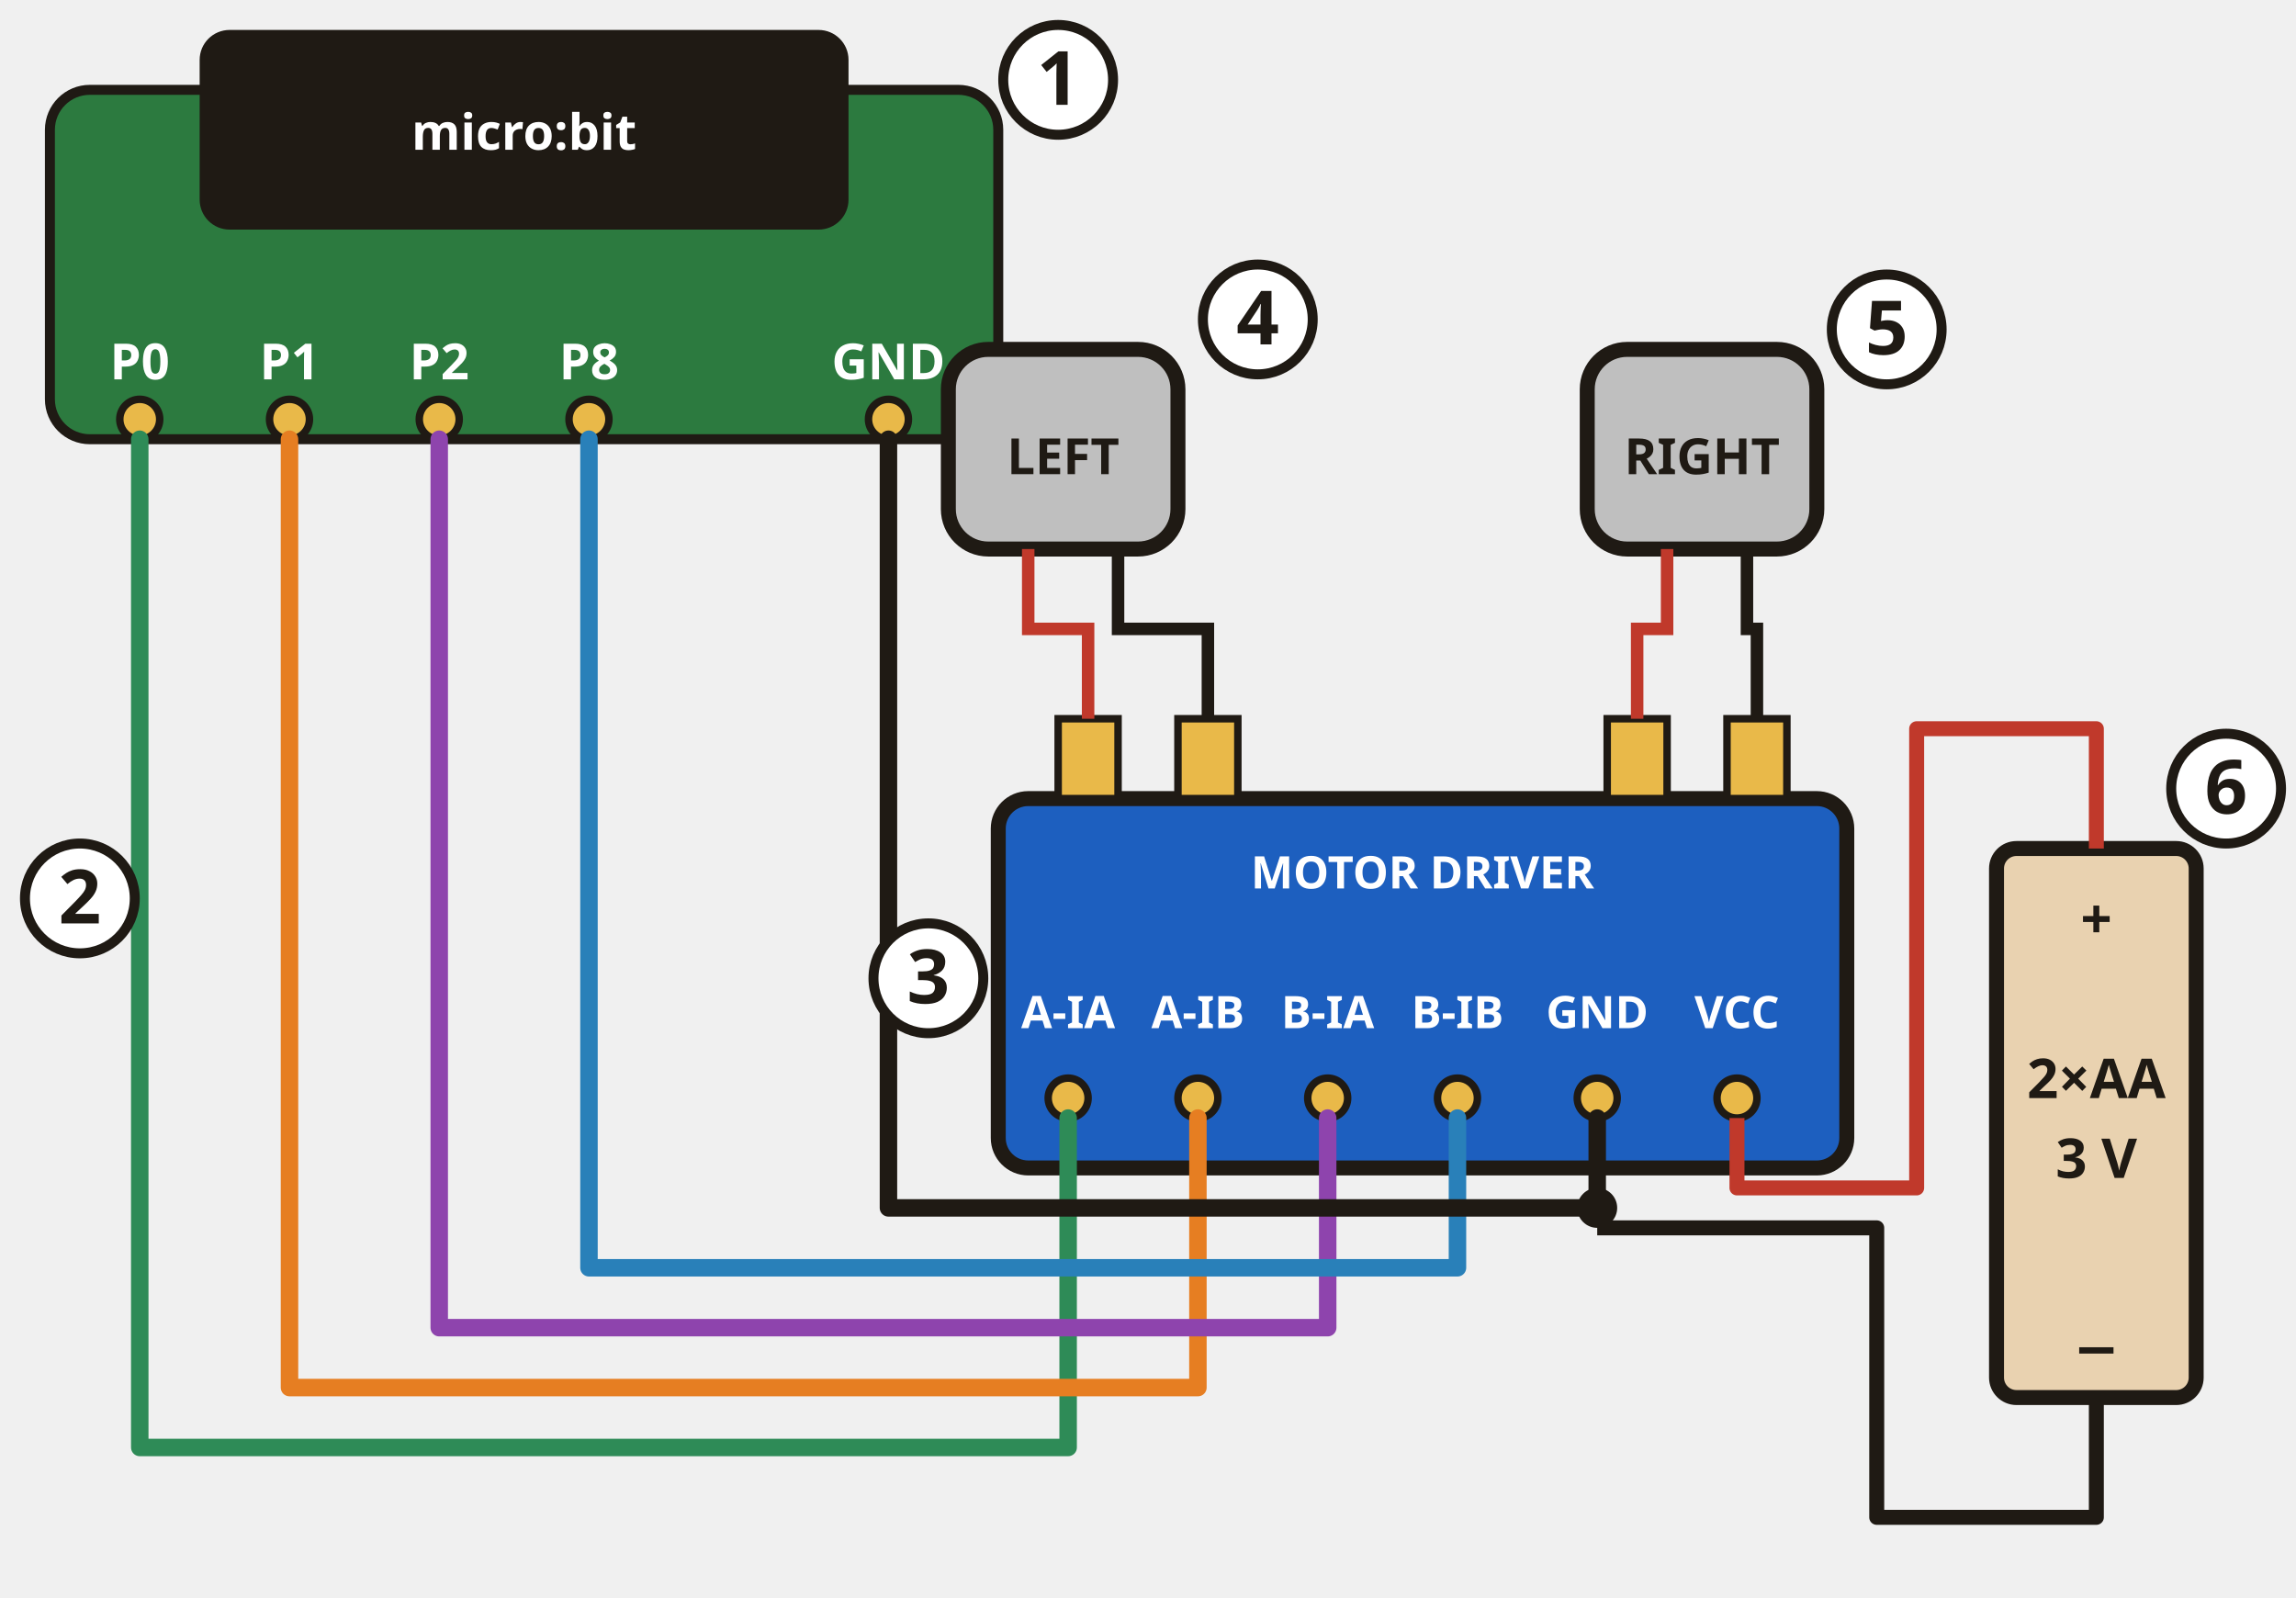
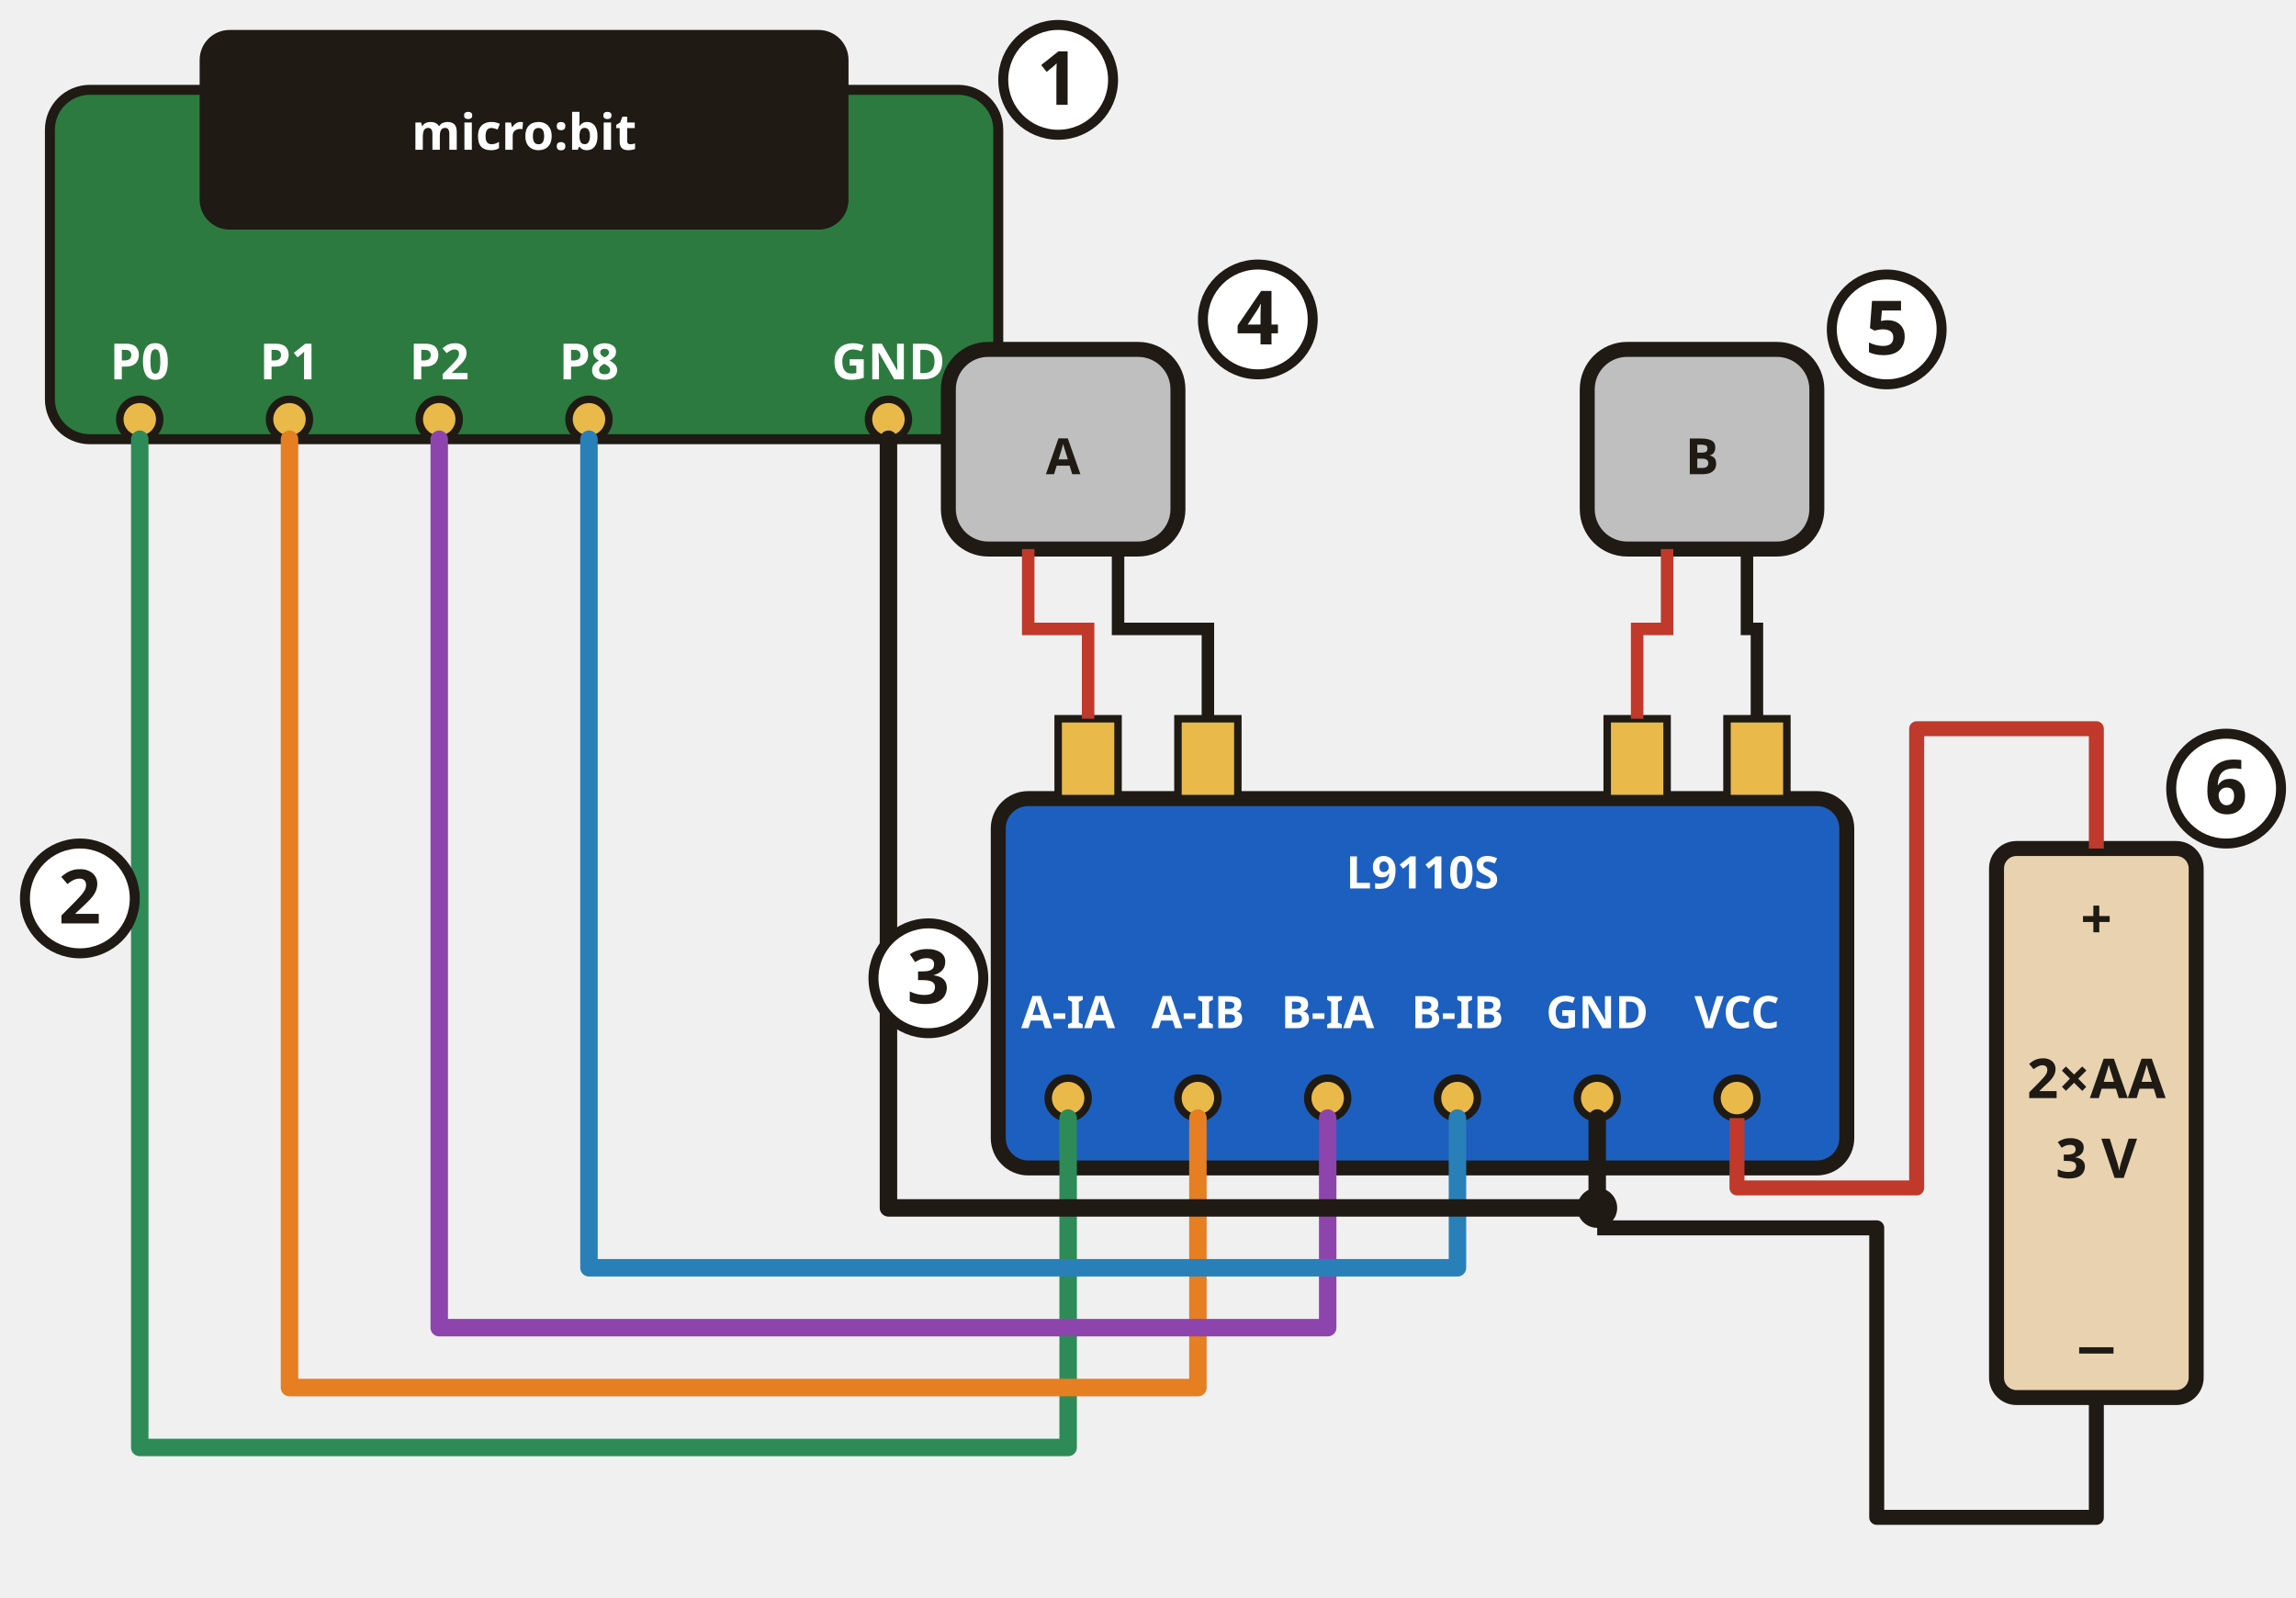
<svg xmlns="http://www.w3.org/2000/svg" viewBox="0 0 460 320" width="460" height="320" font-family="system-ui, sans-serif">
  <rect x="10" y="18" width="190" height="70" rx="8" fill="#2c7a3f" stroke="#1f1a14" stroke-width="2" />
  <rect x="40" y="6" width="130" height="40" rx="6" fill="#1f1a14" />
  <g font-size="10" font-weight="700" fill="#fff" text-anchor="middle">
    <text x="105" y="30">micro:bit</text>
    <text x="28" y="76">P0</text>
    <text x="58" y="76">P1</text>
    <text x="88" y="76">P2</text>
    <text x="118" y="76">P8</text>
    <text x="178" y="76">GND</text>
  </g>
  <g fill="#e9b949" stroke="#1f1a14" stroke-width="1.5">
    <circle cx="28" cy="84" r="4" />
    <circle cx="58" cy="84" r="4" />
    <circle cx="88" cy="84" r="4" />
    <circle cx="118" cy="84" r="4" />
    <circle cx="178" cy="84" r="4" />
  </g>
  <rect x="200" y="160" width="170" height="74" rx="6" fill="#1d5fbf" stroke="#1f1a14" stroke-width="3" />
  <g font-size="9" font-weight="700" fill="#fff" text-anchor="middle">
-     <text x="285" y="178">MOTOR DRIVER</text>
+     <text x="285" y="178">L9110S</text>
    <text x="214" y="206">A-IA</text>
    <text x="240" y="206">A-IB</text>
    <text x="266" y="206">B-IA</text>
    <text x="292" y="206">B-IB</text>
    <text x="320" y="206">GND</text>
    <text x="348" y="206">VCC</text>
  </g>
  <g fill="#e9b949" stroke="#1f1a14" stroke-width="1.5">
    <circle cx="214" cy="220" r="4" />
    <circle cx="240" cy="220" r="4" />
    <circle cx="266" cy="220" r="4" />
    <circle cx="292" cy="220" r="4" />
    <circle cx="320" cy="220" r="4" />
    <circle cx="348" cy="220" r="4" />
    <rect x="212" y="144" width="12" height="16" />
    <rect x="236" y="144" width="12" height="16" />
    <rect x="322" y="144" width="12" height="16" />
    <rect x="346" y="144" width="12" height="16" />
  </g>
  <g fill="none" stroke-width="3.5" stroke-linecap="round" stroke-linejoin="round">
    <path d="M28 88V290H214V224" stroke="#2e8b57" />
    <path d="M58 88V278H240V224" stroke="#e67e22" />
    <path d="M88 88V266H266V224" stroke="#8e44ad" />
    <path d="M118 88V254H292V224" stroke="#2980b9" />
    <path d="M178 88V242H320V224" stroke="#1f1a14" />
  </g>
  <rect x="190" y="70" width="46" height="40" rx="8" fill="#bfbfbf" stroke="#1f1a14" stroke-width="3" />
-   <text x="213" y="95" font-size="10" font-weight="700" text-anchor="middle" fill="#1f1a14">LEFT</text>
+   <text x="213" y="95" font-size="10" font-weight="700" text-anchor="middle" fill="#1f1a14">A</text>
  <g fill="none" stroke-width="2.5">
    <path d="M218 144V126H206V110" stroke="#c0392b" />
    <path d="M242 144V126H224V110" stroke="#1f1a14" />
  </g>
  <rect x="318" y="70" width="46" height="40" rx="8" fill="#bfbfbf" stroke="#1f1a14" stroke-width="3" />
-   <text x="341" y="95" font-size="10" font-weight="700" text-anchor="middle" fill="#1f1a14">RIGHT</text>
+   <text x="341" y="95" font-size="10" font-weight="700" text-anchor="middle" fill="#1f1a14">B</text>
  <g fill="none" stroke-width="2.5">
    <path d="M328 144V126H334V110" stroke="#c0392b" />
    <path d="M352 144V126H350V110" stroke="#1f1a14" />
  </g>
  <rect x="400" y="170" width="40" height="110" rx="4" fill="#e9d2b0" stroke="#1f1a14" stroke-width="3" />
  <g font-size="11" font-weight="700" fill="#1f1a14" text-anchor="middle">
    <text x="420" y="188">+</text>
    <text x="420" y="274">−</text>
    <text x="420" y="220">2×AA</text>
    <text x="420" y="236">3 V</text>
  </g>
  <g fill="none" stroke-width="3" stroke-linejoin="round">
    <path d="M420 170V146H384V238H348V224" stroke="#c0392b" />
    <path d="M420 280V304H376V246H320" stroke="#1f1a14" />
  </g>
  <circle cx="320" cy="242" r="4" fill="#1f1a14" />
  <g font-size="15" font-weight="700" text-anchor="middle" fill="#1f1a14">
    <circle cx="212" cy="16" r="11" fill="#fff" stroke="#1f1a14" stroke-width="2" />
    <text x="212" y="21">1</text>
    <circle cx="16" cy="180" r="11" fill="#fff" stroke="#1f1a14" stroke-width="2" />
    <text x="16" y="185">2</text>
    <circle cx="186" cy="196" r="11" fill="#fff" stroke="#1f1a14" stroke-width="2" />
    <text x="186" y="201">3</text>
    <circle cx="252" cy="64" r="11" fill="#fff" stroke="#1f1a14" stroke-width="2" />
    <text x="252" y="69">4</text>
    <circle cx="378" cy="66" r="11" fill="#fff" stroke="#1f1a14" stroke-width="2" />
    <text x="378" y="71">5</text>
    <circle cx="446" cy="158" r="11" fill="#fff" stroke="#1f1a14" stroke-width="2" />
    <text x="446" y="163">6</text>
  </g>
</svg>
